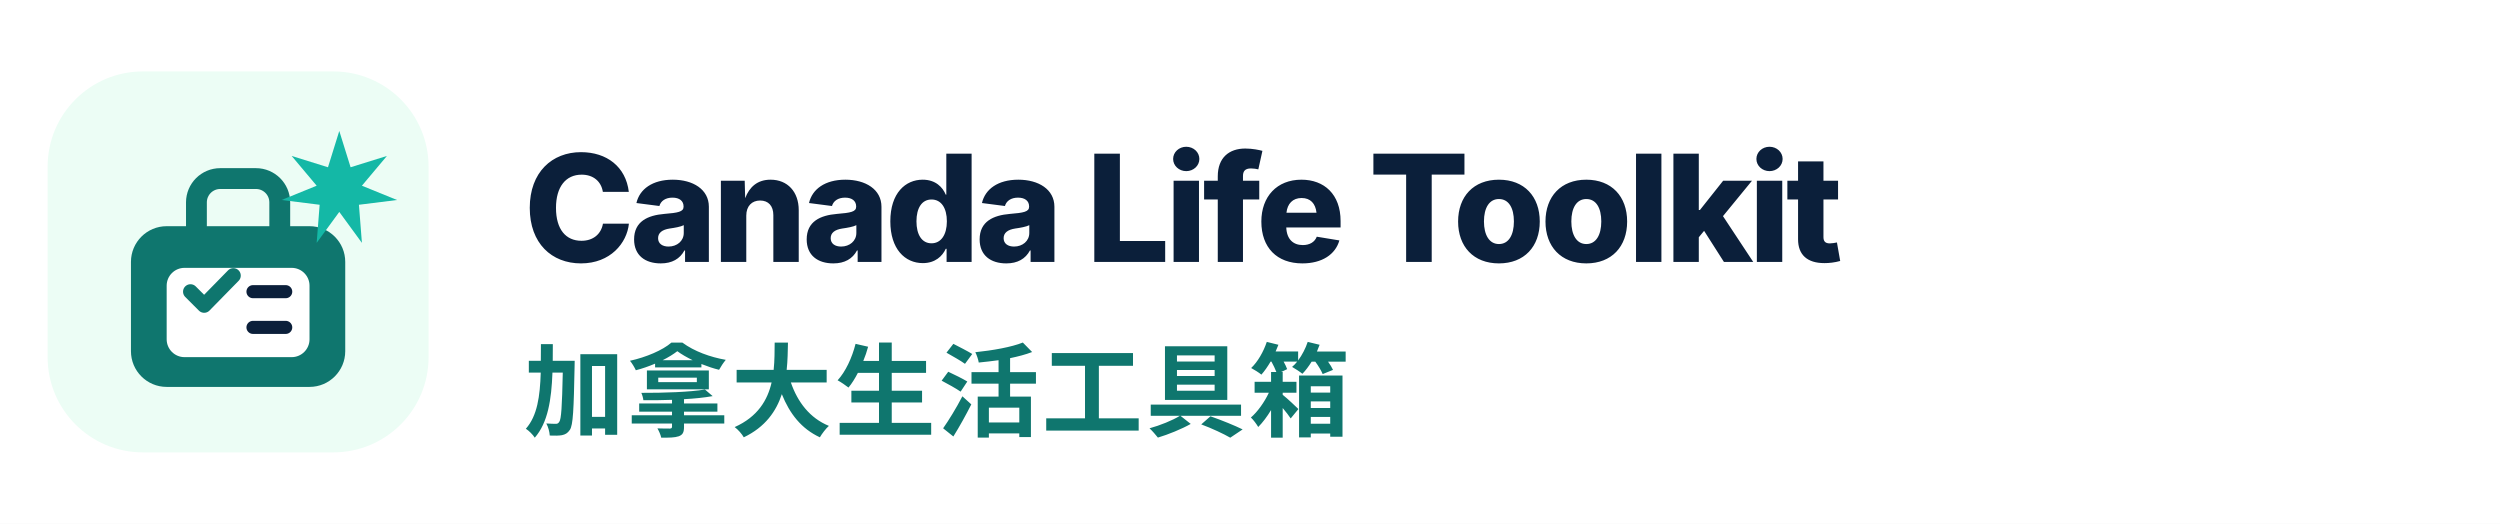
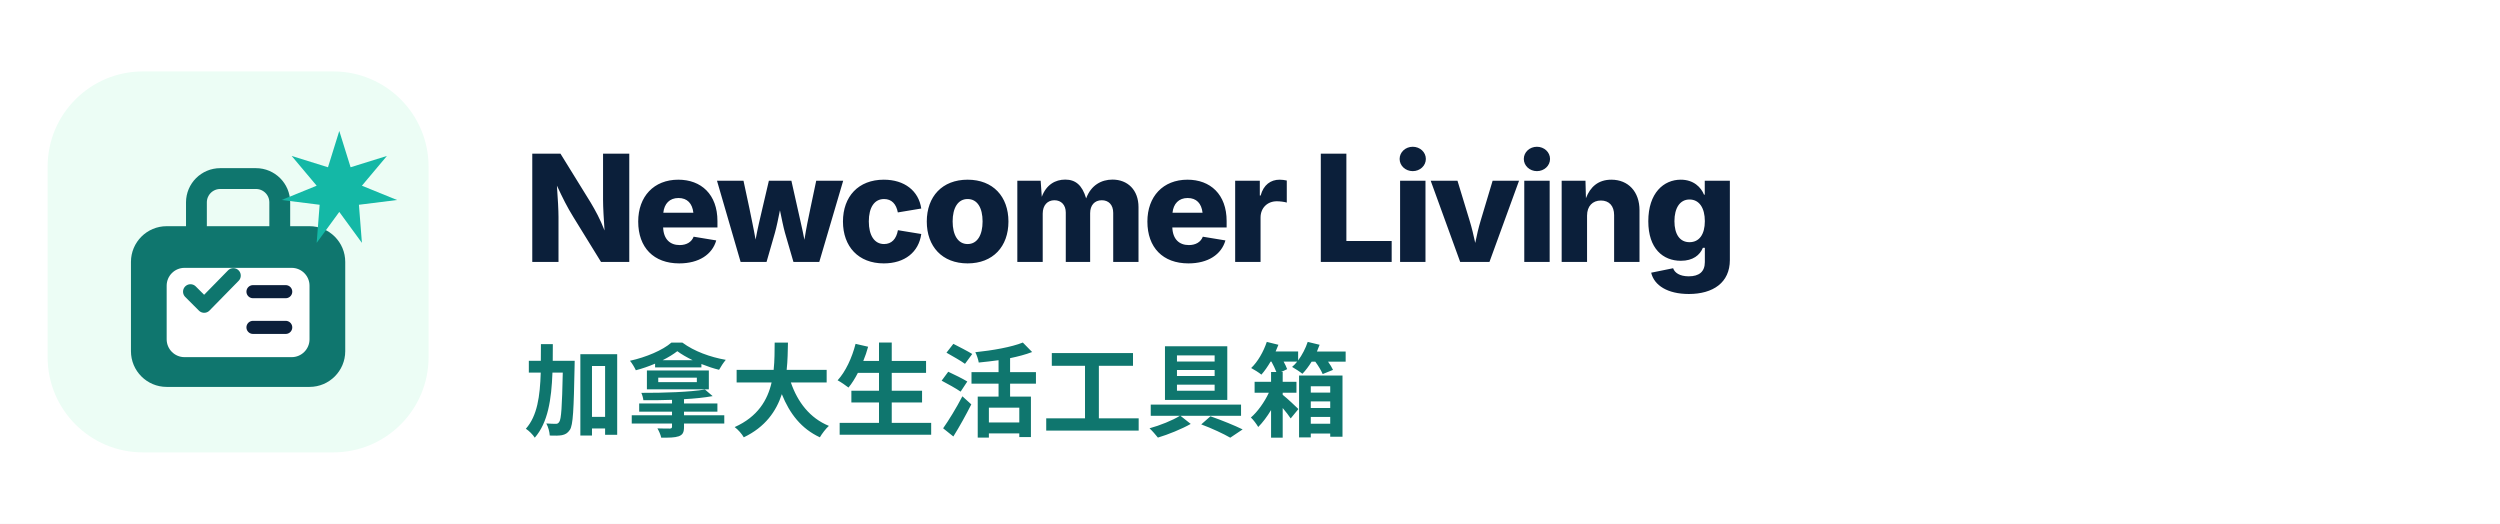
<svg xmlns="http://www.w3.org/2000/svg" width="420" height="88" viewBox="0 0 420 88" fill="none" role="img" aria-labelledby="title desc">
  <rect width="420" height="88" fill="#FFFFFF" />
  <g transform="translate(8 12)">
    <rect x="0" y="0" width="64" height="64" rx="16" fill="#ECFDF5" />
    <path d="M20 26h24c3.314 0 6 2.686 6 6v15c0 3.314-2.686 6-6 6H20c-3.314 0-6-2.686-6-6V32c0-3.314 2.686-6 6-6Z" fill="#0F766E" />
    <path d="M25 26v-4c0-2.209 1.791-4 4-4h6c2.209 0 4 1.791 4 4v4" stroke="#0F766E" stroke-width="3.5" stroke-linecap="round" />
    <rect x="20" y="33" width="24" height="15" rx="3" fill="#FFFFFF" />
    <path d="M24 37l2.3 2.3 4.9-5" stroke="#0F766E" stroke-width="2.5" stroke-linecap="round" stroke-linejoin="round" />
    <path d="M34.5 37h5.5" stroke="#0B1F3A" stroke-width="2.2" stroke-linecap="round" />
    <path d="M34.5 43h5.5" stroke="#0B1F3A" stroke-width="2.2" stroke-linecap="round" />
    <path d="M49 10l1.9 6.1 6.1-1.9-4.2 5 5.9 2.4-6.4.8.5 6.4-3.8-5.2-3.8 5.2.5-6.4-6.4-.8 5.9-2.4-4.2-5 6.1 1.9L49 10Z" fill="#14B8A6" />
  </g>
  <g transform="translate(88 20)">
-     <text x="0" y="24" fill="#0B1F3A" font-family="system-ui, -apple-system, BlinkMacSystemFont, 'Segoe UI', sans-serif" font-size="25" font-weight="800" letter-spacing="-0.8">Canada Life Toolkit</text>
+     <text x="0" y="24" fill="#0B1F3A" font-family="system-ui, -apple-system, BlinkMacSystemFont, 'Segoe UI', sans-serif" font-size="25" font-weight="800" letter-spacing="-0.8">Newcomer Living</text>
    <text x="0" y="52" fill="#0F766E" font-family="system-ui, -apple-system, BlinkMacSystemFont, 'Segoe UI', 'Microsoft YaHei', sans-serif" font-size="17" font-weight="700" letter-spacing="0.4">加拿大生活工具箱</text>
  </g>
</svg>
